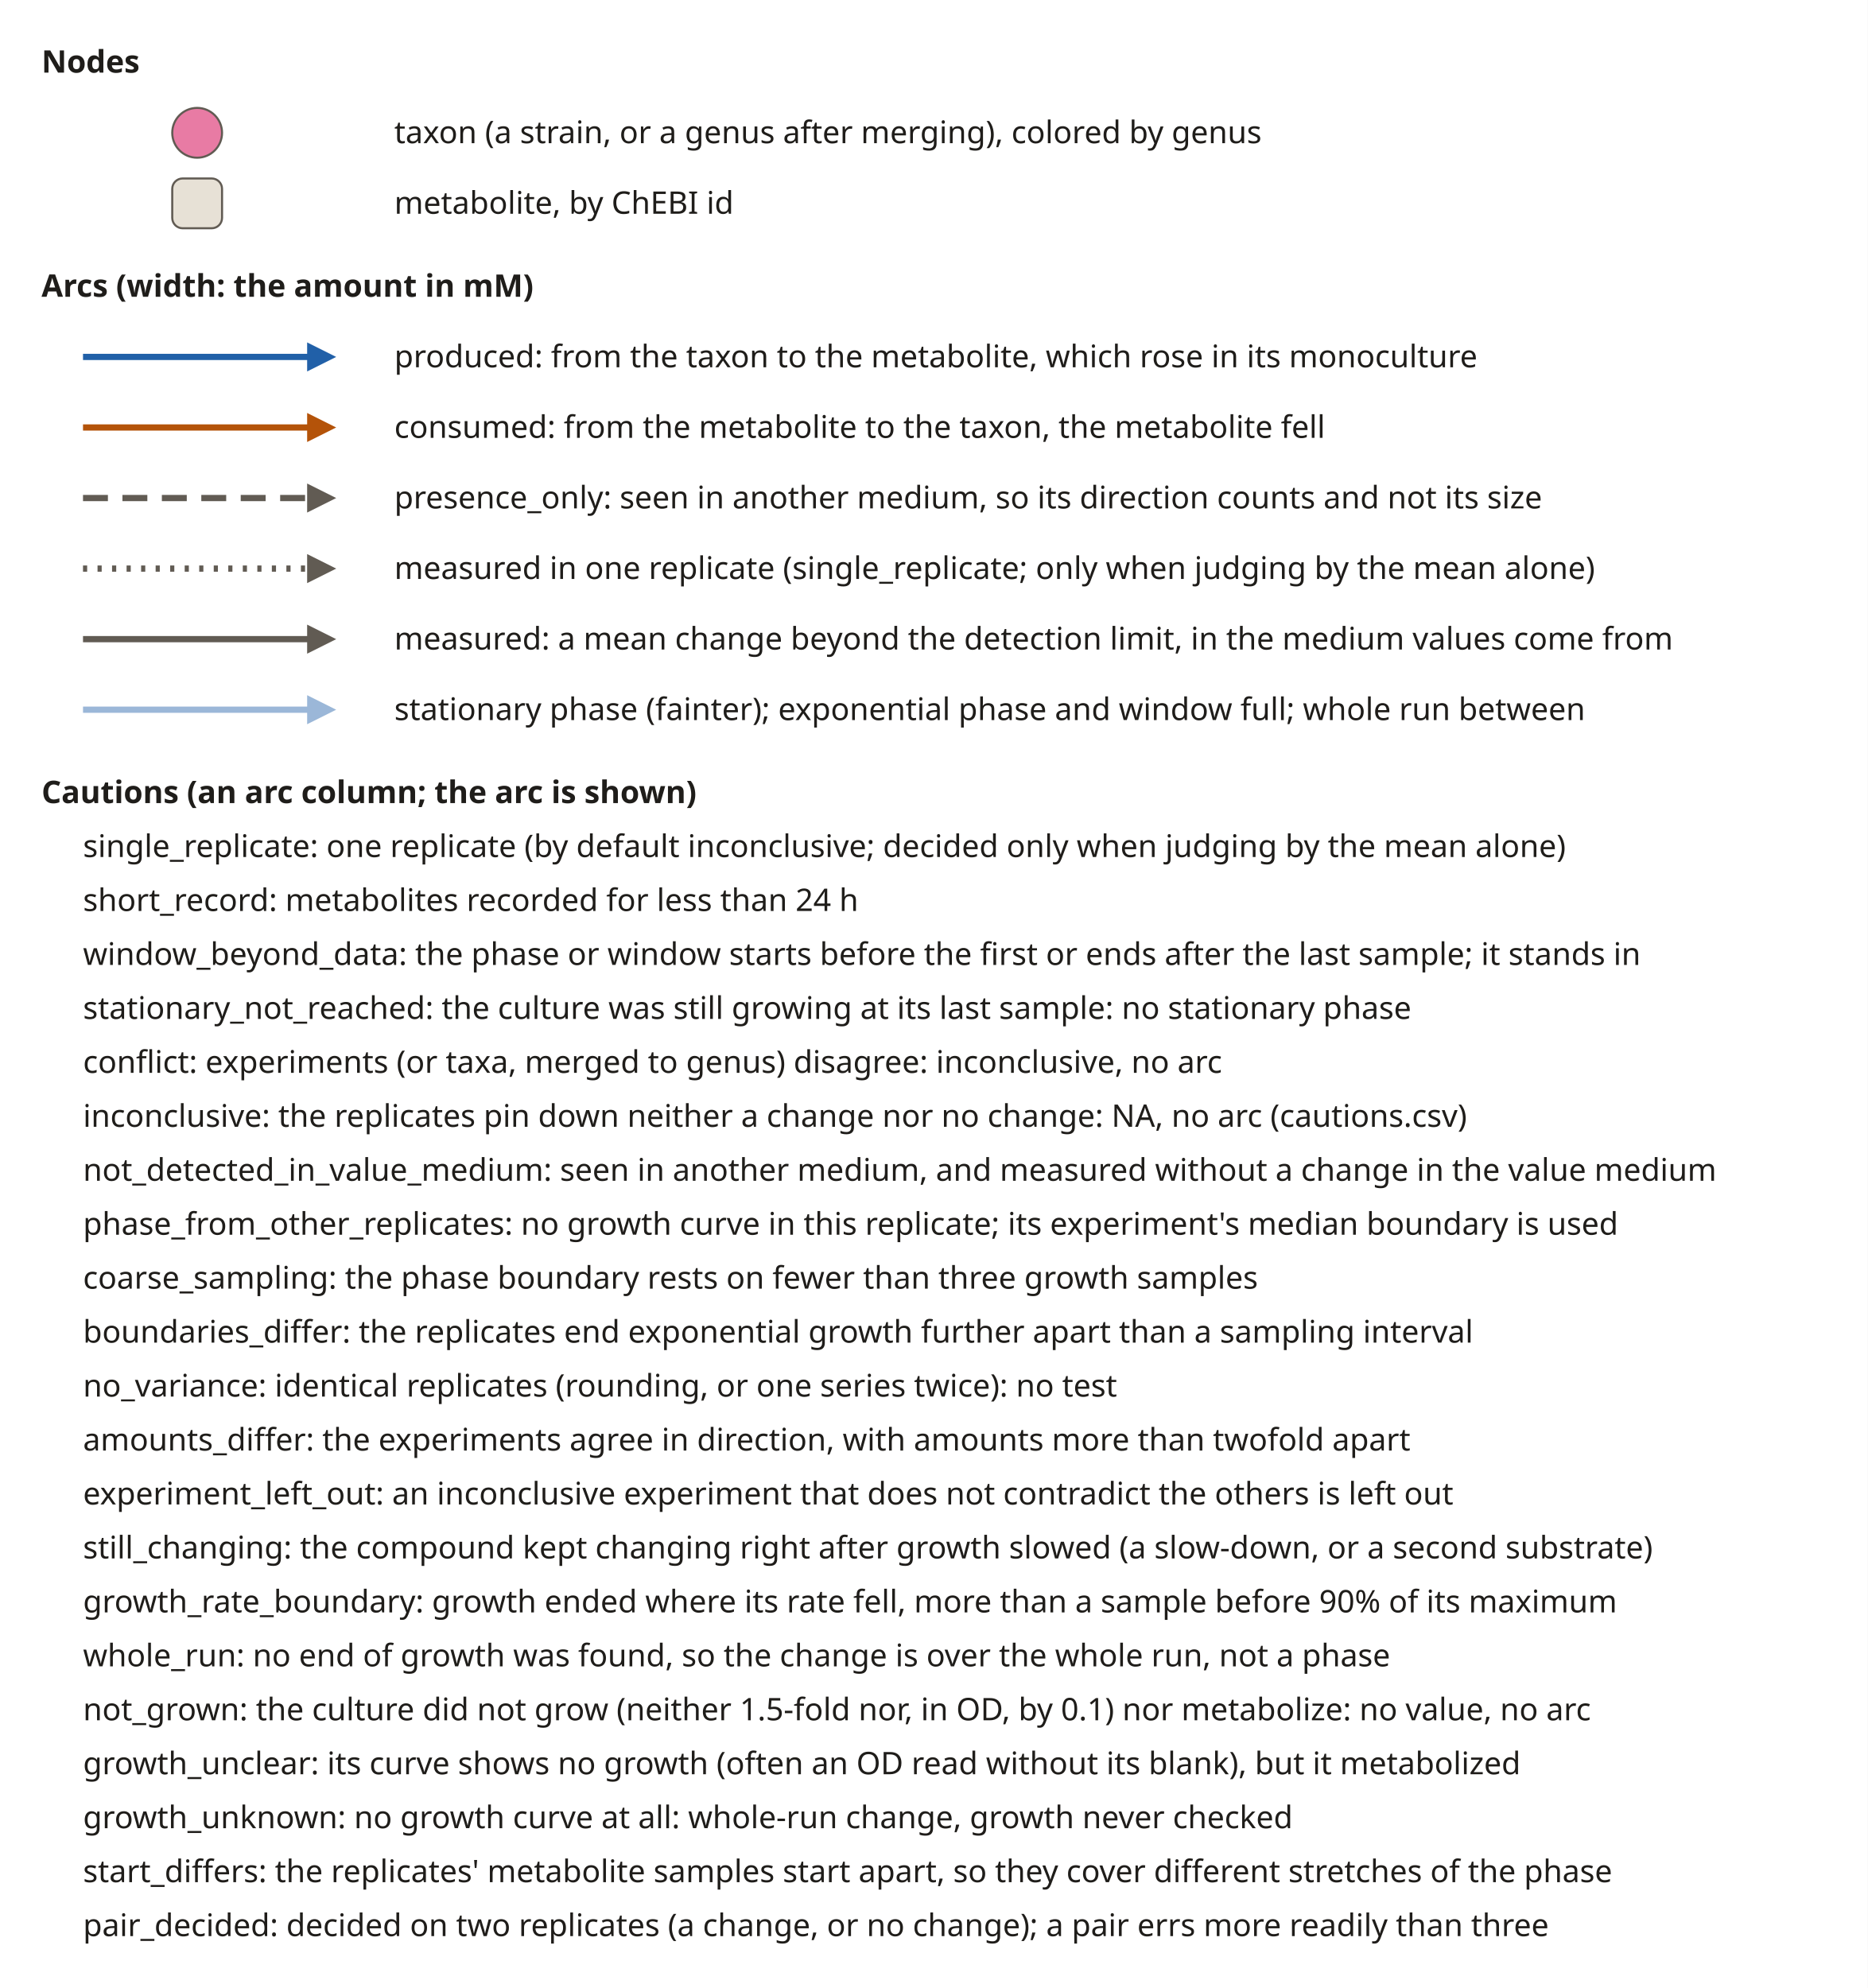
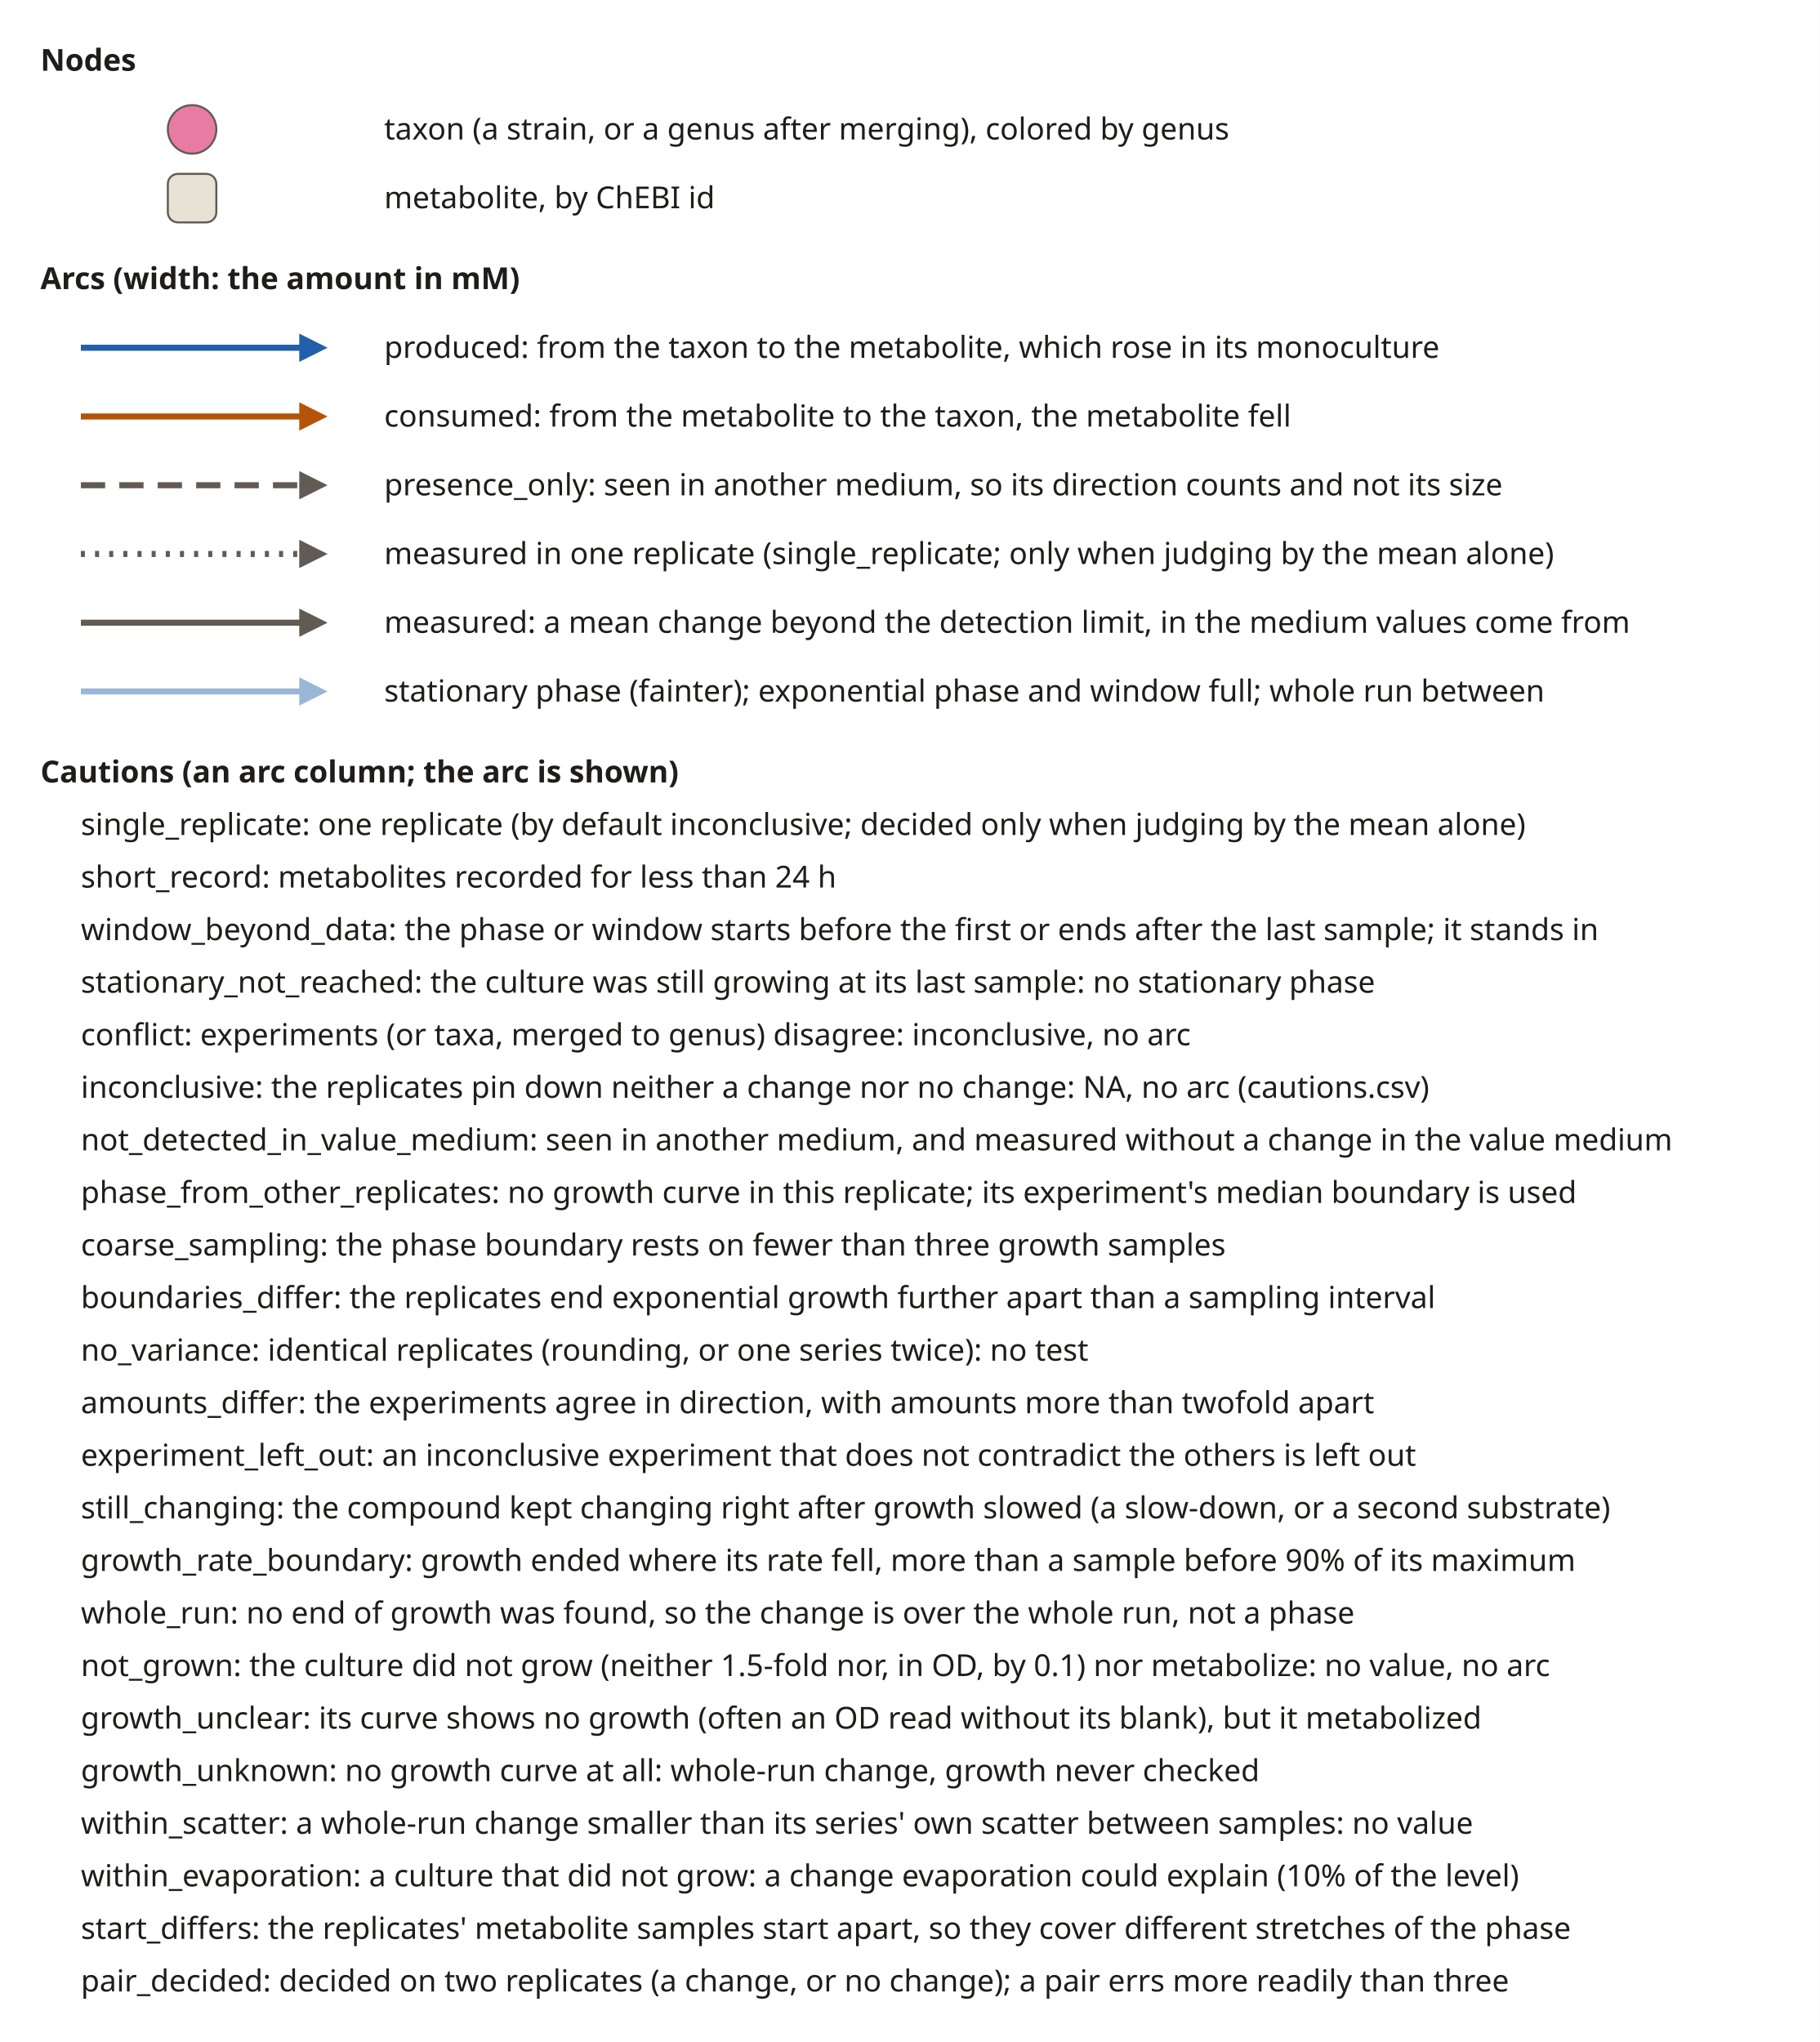
- <svg xmlns="http://www.w3.org/2000/svg" viewBox="0 0 900 958" width="900" height="958" role="img" aria-label="foodnet legend">
-   <rect width="900" height="958" fill="#ffffff" />
+ <svg xmlns="http://www.w3.org/2000/svg" viewBox="0 0 900 1010" width="900" height="1010" role="img" aria-label="foodnet legend">
+   <rect width="900" height="1010" fill="#ffffff" />
  <text x="20" y="35" font-size="15" font-weight="600" fill="#1F1D1A" font-family="system-ui, sans-serif">Nodes</text>
  <circle cx="95" cy="64" r="12" fill="#E87BA4" stroke="#615B53" />
  <text x="190" y="69" font-size="15" font-weight="normal" fill="#1F1D1A" font-family="system-ui, sans-serif">taxon (a strain, or a genus after merging), colored by genus</text>
  <rect x="83" y="86" width="24" height="24" rx="5" fill="#E7E1D6" stroke="#615B53" />
  <text x="190" y="103" font-size="15" font-weight="normal" fill="#1F1D1A" font-family="system-ui, sans-serif">metabolite, by ChEBI id</text>
  <text x="20" y="143" font-size="15" font-weight="600" fill="#1F1D1A" font-family="system-ui, sans-serif">Arcs (width: the amount in mM)</text>
  <g opacity="1.0">
    <line x1="40" y1="172" x2="150" y2="172" stroke="#2160A8" stroke-width="3.0" />
    <path d="M 162 172 L 148 165 L 148 179 z" fill="#2160A8" />
  </g>
  <text x="190" y="177" font-size="15" font-weight="normal" fill="#1F1D1A" font-family="system-ui, sans-serif">produced: from the taxon to the metabolite, which rose in its monoculture</text>
  <g opacity="1.0">
    <line x1="40" y1="206" x2="150" y2="206" stroke="#B45309" stroke-width="3.0" />
    <path d="M 162 206 L 148 199 L 148 213 z" fill="#B45309" />
  </g>
  <text x="190" y="211" font-size="15" font-weight="normal" fill="#1F1D1A" font-family="system-ui, sans-serif">consumed: from the metabolite to the taxon, the metabolite fell</text>
  <g opacity="1.0">
    <line x1="40" y1="240" x2="150" y2="240" stroke="#615B53" stroke-width="3.0" stroke-dasharray="12 7" />
    <path d="M 162 240 L 148 233 L 148 247 z" fill="#615B53" />
  </g>
  <text x="190" y="245" font-size="15" font-weight="normal" fill="#1F1D1A" font-family="system-ui, sans-serif">presence_only: seen in another medium, so its direction counts and not its size</text>
  <g opacity="1.0">
    <line x1="40" y1="274" x2="150" y2="274" stroke="#615B53" stroke-width="3.0" stroke-dasharray="2 5" />
    <path d="M 162 274 L 148 267 L 148 281 z" fill="#615B53" />
  </g>
  <text x="190" y="279" font-size="15" font-weight="normal" fill="#1F1D1A" font-family="system-ui, sans-serif">measured in one replicate (single_replicate; only when judging by the mean alone)</text>
  <g opacity="1.0">
    <line x1="40" y1="308" x2="150" y2="308" stroke="#615B53" stroke-width="3.0" />
    <path d="M 162 308 L 148 301 L 148 315 z" fill="#615B53" />
  </g>
  <text x="190" y="313" font-size="15" font-weight="normal" fill="#1F1D1A" font-family="system-ui, sans-serif">measured: a mean change beyond the detection limit, in the medium values come from</text>
  <g opacity="0.45">
    <line x1="40" y1="342" x2="150" y2="342" stroke="#2160A8" stroke-width="3.0" />
    <path d="M 162 342 L 148 335 L 148 349 z" fill="#2160A8" />
  </g>
  <text x="190" y="347" font-size="15" font-weight="normal" fill="#1F1D1A" font-family="system-ui, sans-serif">stationary phase (fainter); exponential phase and window full; whole run between</text>
  <text x="20" y="387" font-size="15" font-weight="600" fill="#1F1D1A" font-family="system-ui, sans-serif">Cautions (an arc column; the arc is shown)</text>
  <text x="40" y="413" font-size="15" font-weight="normal" fill="#1F1D1A" font-family="system-ui, sans-serif">single_replicate: one replicate (by default inconclusive; decided only when judging by the mean alone)</text>
  <text x="40" y="439" font-size="15" font-weight="normal" fill="#1F1D1A" font-family="system-ui, sans-serif">short_record: metabolites recorded for less than 24 h</text>
  <text x="40" y="465" font-size="15" font-weight="normal" fill="#1F1D1A" font-family="system-ui, sans-serif">window_beyond_data: the phase or window starts before the first or ends after the last sample; it stands in</text>
  <text x="40" y="491" font-size="15" font-weight="normal" fill="#1F1D1A" font-family="system-ui, sans-serif">stationary_not_reached: the culture was still growing at its last sample: no stationary phase</text>
  <text x="40" y="517" font-size="15" font-weight="normal" fill="#1F1D1A" font-family="system-ui, sans-serif">conflict: experiments (or taxa, merged to genus) disagree: inconclusive, no arc</text>
  <text x="40" y="543" font-size="15" font-weight="normal" fill="#1F1D1A" font-family="system-ui, sans-serif">inconclusive: the replicates pin down neither a change nor no change: NA, no arc (cautions.csv)</text>
  <text x="40" y="569" font-size="15" font-weight="normal" fill="#1F1D1A" font-family="system-ui, sans-serif">not_detected_in_value_medium: seen in another medium, and measured without a change in the value medium</text>
  <text x="40" y="595" font-size="15" font-weight="normal" fill="#1F1D1A" font-family="system-ui, sans-serif">phase_from_other_replicates: no growth curve in this replicate; its experiment's median boundary is used</text>
  <text x="40" y="621" font-size="15" font-weight="normal" fill="#1F1D1A" font-family="system-ui, sans-serif">coarse_sampling: the phase boundary rests on fewer than three growth samples</text>
  <text x="40" y="647" font-size="15" font-weight="normal" fill="#1F1D1A" font-family="system-ui, sans-serif">boundaries_differ: the replicates end exponential growth further apart than a sampling interval</text>
  <text x="40" y="673" font-size="15" font-weight="normal" fill="#1F1D1A" font-family="system-ui, sans-serif">no_variance: identical replicates (rounding, or one series twice): no test</text>
  <text x="40" y="699" font-size="15" font-weight="normal" fill="#1F1D1A" font-family="system-ui, sans-serif">amounts_differ: the experiments agree in direction, with amounts more than twofold apart</text>
  <text x="40" y="725" font-size="15" font-weight="normal" fill="#1F1D1A" font-family="system-ui, sans-serif">experiment_left_out: an inconclusive experiment that does not contradict the others is left out</text>
  <text x="40" y="751" font-size="15" font-weight="normal" fill="#1F1D1A" font-family="system-ui, sans-serif">still_changing: the compound kept changing right after growth slowed (a slow-down, or a second substrate)</text>
  <text x="40" y="777" font-size="15" font-weight="normal" fill="#1F1D1A" font-family="system-ui, sans-serif">growth_rate_boundary: growth ended where its rate fell, more than a sample before 90% of its maximum</text>
  <text x="40" y="803" font-size="15" font-weight="normal" fill="#1F1D1A" font-family="system-ui, sans-serif">whole_run: no end of growth was found, so the change is over the whole run, not a phase</text>
  <text x="40" y="829" font-size="15" font-weight="normal" fill="#1F1D1A" font-family="system-ui, sans-serif">not_grown: the culture did not grow (neither 1.5-fold nor, in OD, by 0.1) nor metabolize: no value, no arc</text>
  <text x="40" y="855" font-size="15" font-weight="normal" fill="#1F1D1A" font-family="system-ui, sans-serif">growth_unclear: its curve shows no growth (often an OD read without its blank), but it metabolized</text>
  <text x="40" y="881" font-size="15" font-weight="normal" fill="#1F1D1A" font-family="system-ui, sans-serif">growth_unknown: no growth curve at all: whole-run change, growth never checked</text>
-   <text x="40" y="907" font-size="15" font-weight="normal" fill="#1F1D1A" font-family="system-ui, sans-serif">start_differs: the replicates' metabolite samples start apart, so they cover different stretches of the phase</text>
-   <text x="40" y="933" font-size="15" font-weight="normal" fill="#1F1D1A" font-family="system-ui, sans-serif">pair_decided: decided on two replicates (a change, or no change); a pair errs more readily than three</text>
+   <text x="40" y="907" font-size="15" font-weight="normal" fill="#1F1D1A" font-family="system-ui, sans-serif">within_scatter: a whole-run change smaller than its series' own scatter between samples: no value</text>
+   <text x="40" y="933" font-size="15" font-weight="normal" fill="#1F1D1A" font-family="system-ui, sans-serif">within_evaporation: a culture that did not grow: a change evaporation could explain (10% of the level)</text>
+   <text x="40" y="959" font-size="15" font-weight="normal" fill="#1F1D1A" font-family="system-ui, sans-serif">start_differs: the replicates' metabolite samples start apart, so they cover different stretches of the phase</text>
+   <text x="40" y="985" font-size="15" font-weight="normal" fill="#1F1D1A" font-family="system-ui, sans-serif">pair_decided: decided on two replicates (a change, or no change); a pair errs more readily than three</text>
</svg>
